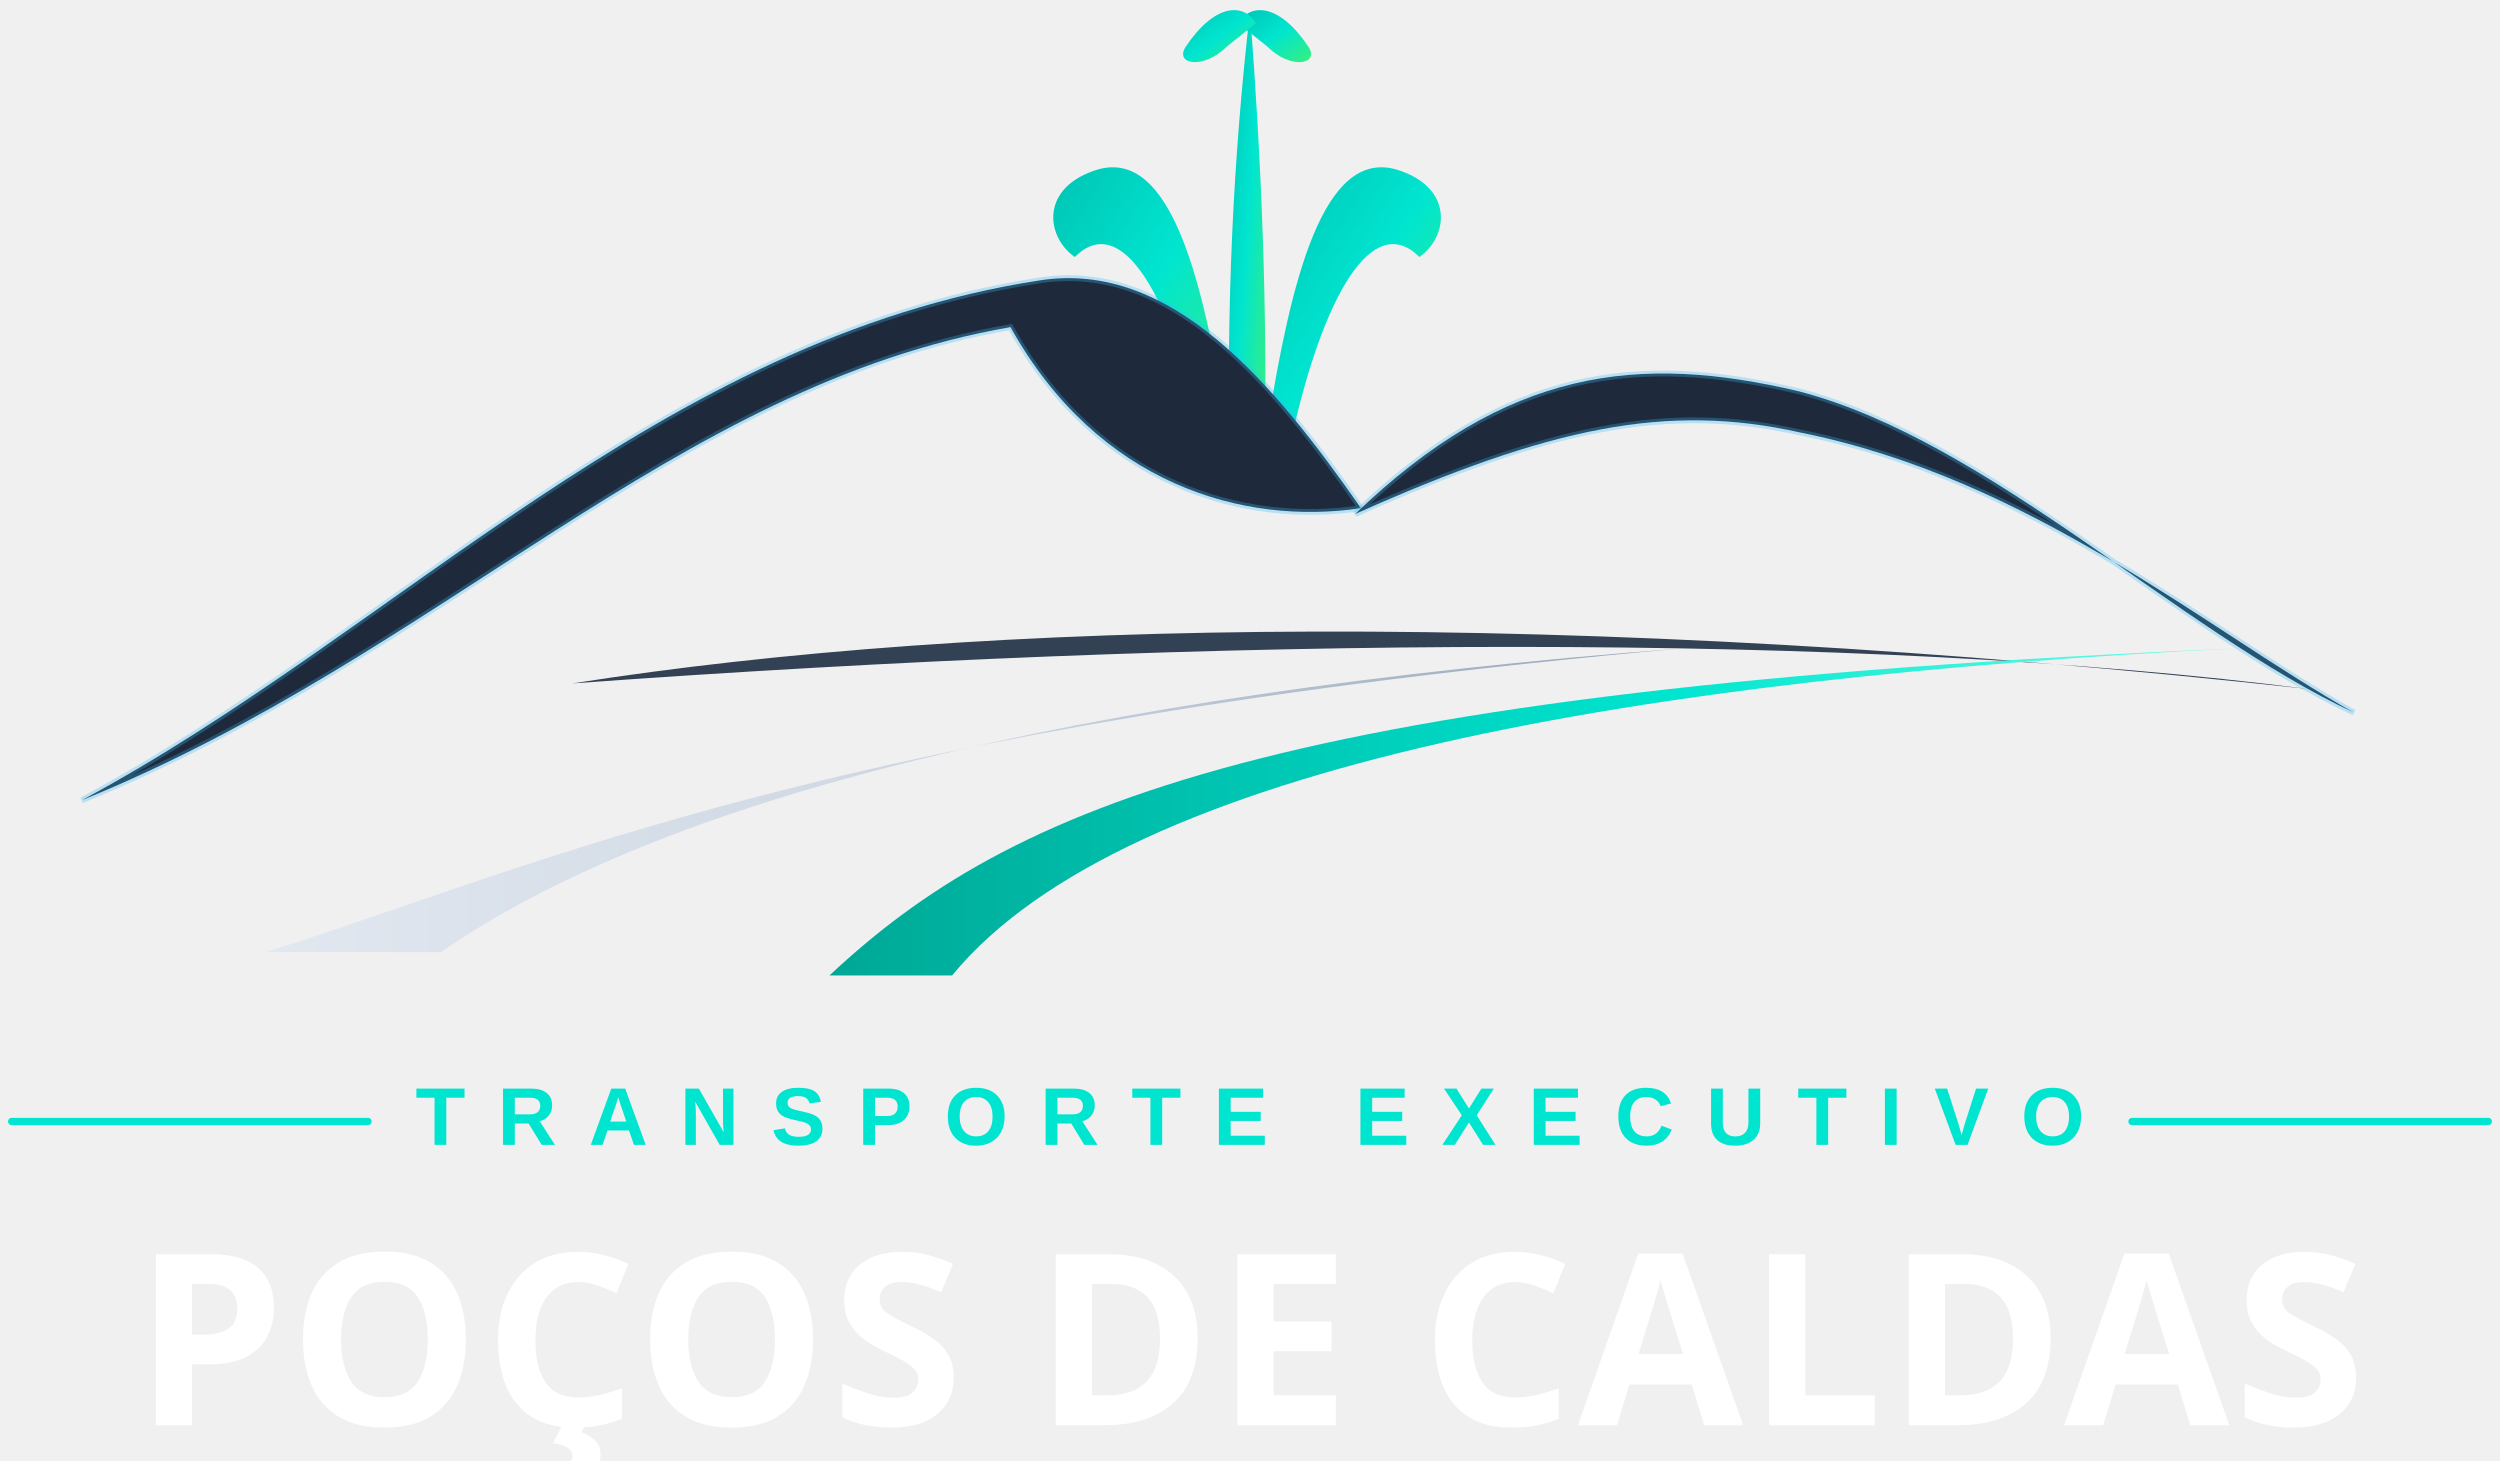
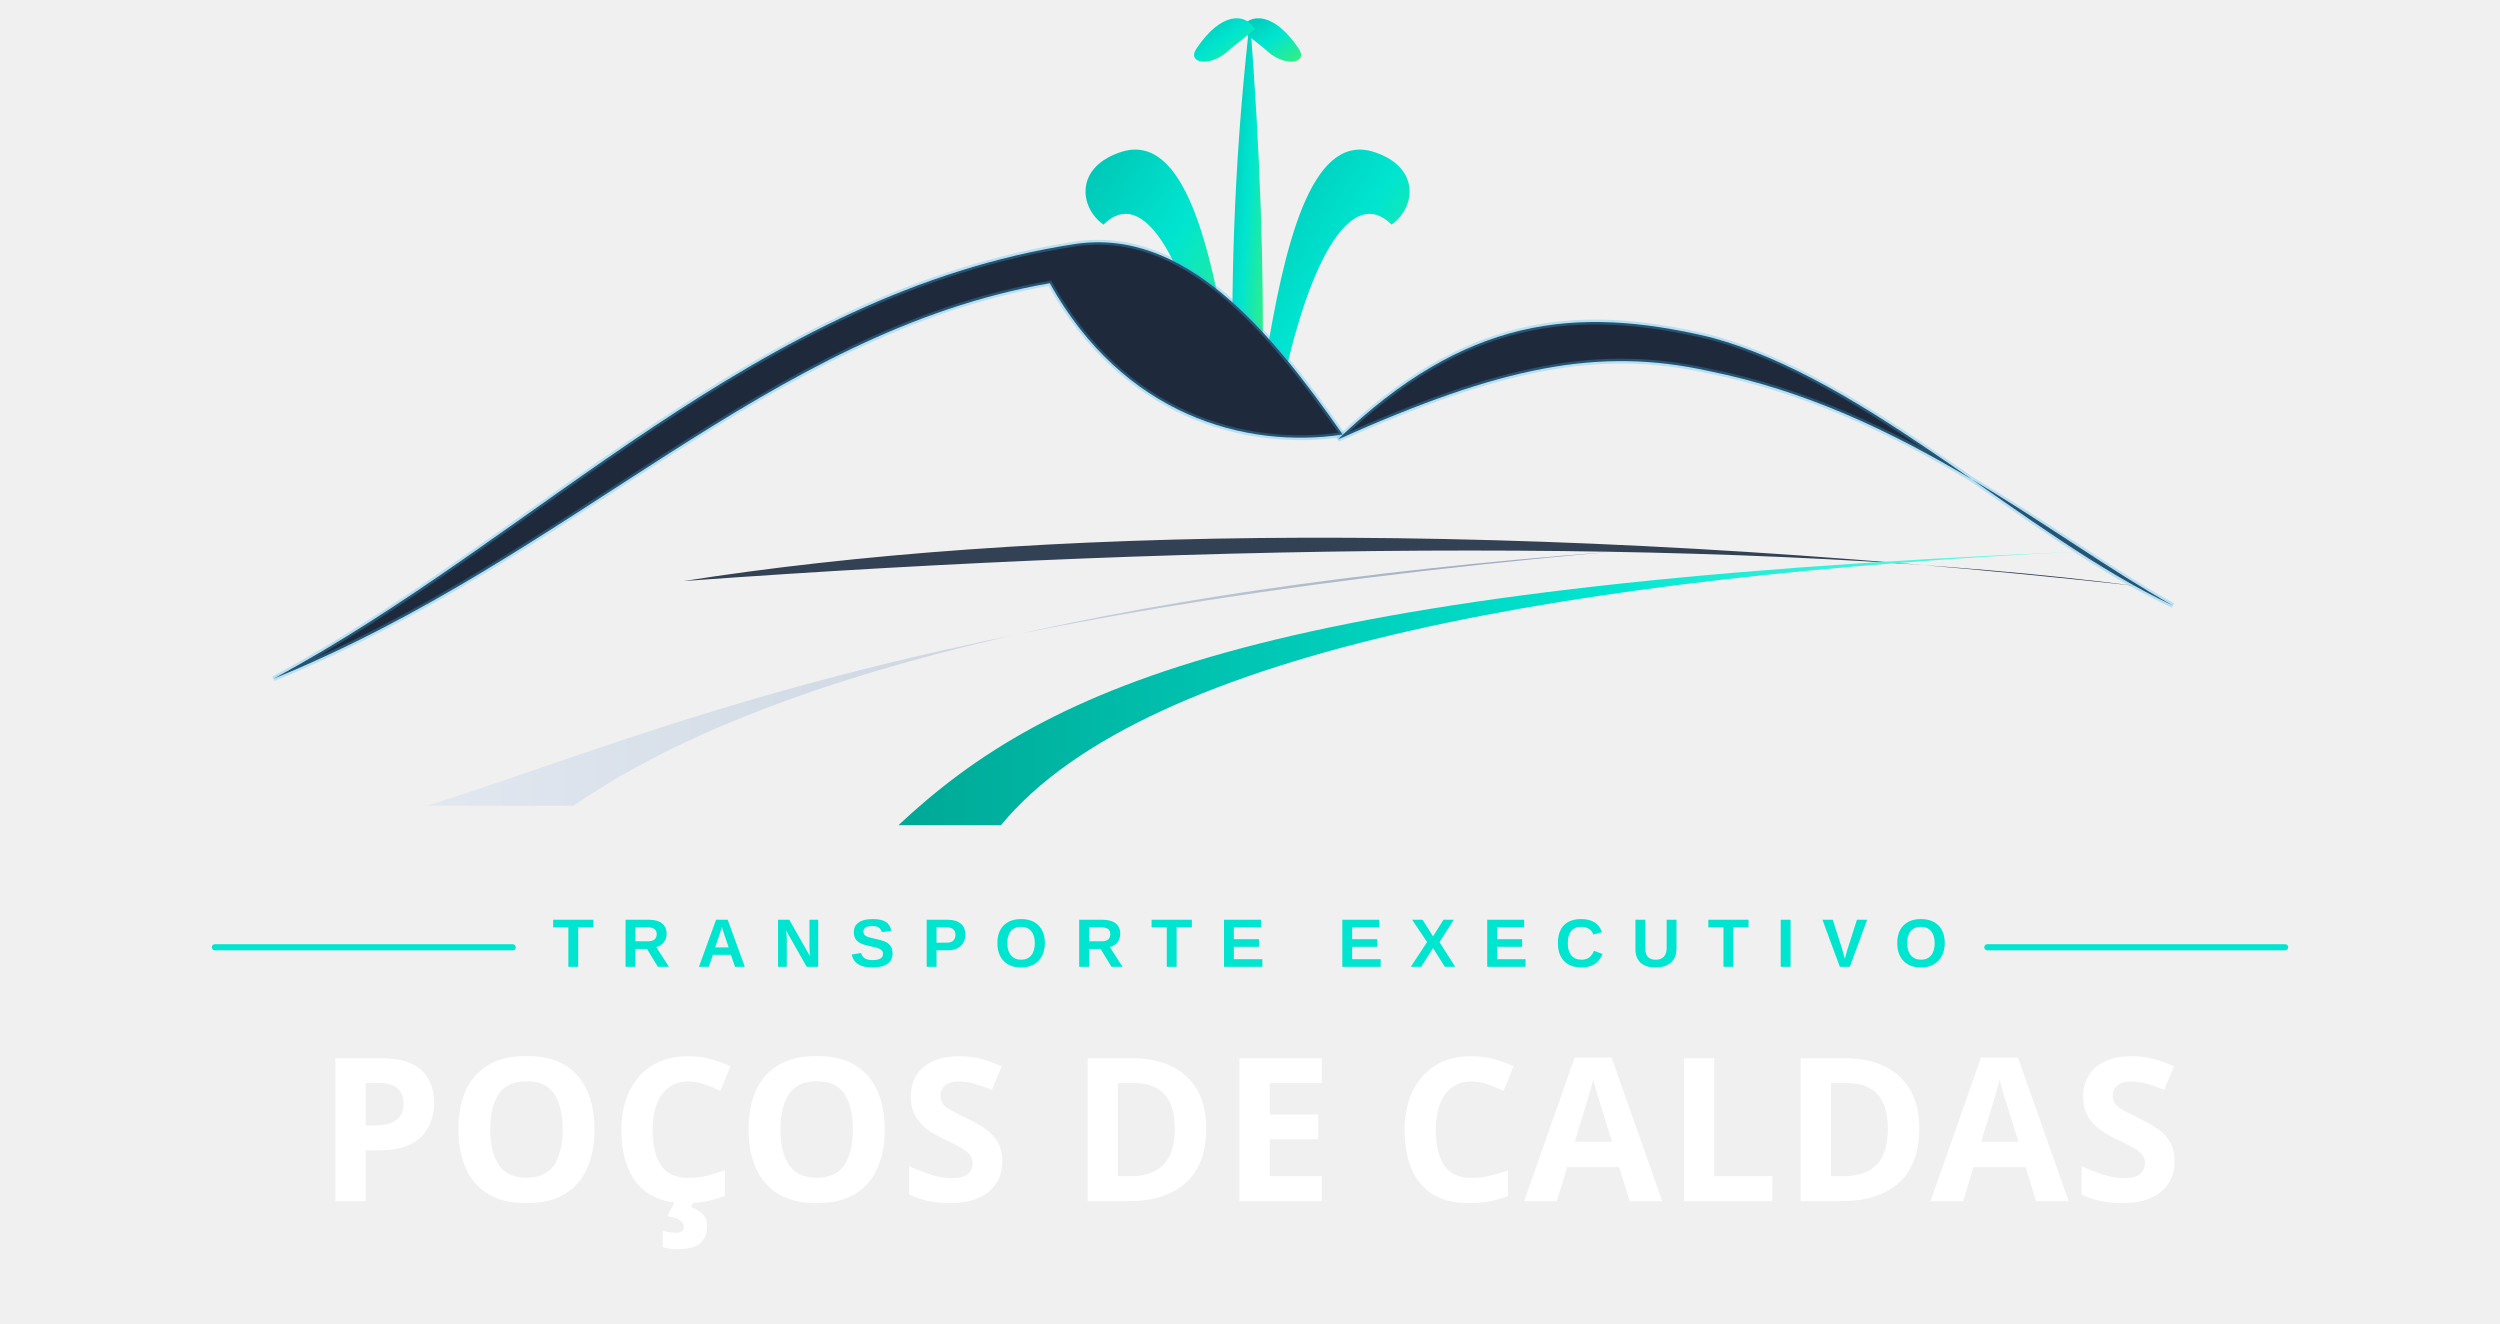
- <svg xmlns="http://www.w3.org/2000/svg" viewBox="84 4 856 500" width="100%" height="100%">
+ <svg xmlns="http://www.w3.org/2000/svg" viewBox="0 0 1024 542" width="100%" height="100%">
  <defs>
    <linearGradient id="tealGradW" x1="0%" y1="0%" x2="100%" y2="100%">
      <stop offset="0%" stop-color="#00C4B4" />
      <stop offset="50%" stop-color="#00E5D0" />
      <stop offset="100%" stop-color="#38EF7D" />
    </linearGradient>
    <linearGradient id="roadSilverW" x1="0%" y1="0%" x2="100%" y2="0%">
      <stop offset="0%" stop-color="#E2E8F0" />
      <stop offset="50%" stop-color="#CBD5E1" />
      <stop offset="100%" stop-color="#94A3B8" />
    </linearGradient>
    <linearGradient id="roadTealW" x1="0%" y1="0%" x2="100%" y2="0%">
      <stop offset="0%" stop-color="#00A896" />
      <stop offset="60%" stop-color="#00E5D0" />
      <stop offset="100%" stop-color="#70FFE7" />
    </linearGradient>
  </defs>
  <g id="geyser-w">
    <path d="M 505 160 C 504 110, 506 60, 512 8 C 516 60, 518 110, 517 160 Z" fill="url(#tealGradW)" />
    <path d="M 508 12 C 512 5, 522 5, 532 20 C 536 26, 526 28, 518 20 Z" fill="url(#tealGradW)" />
    <path d="M 514 12 C 510 5, 500 5, 490 20 C 486 26, 496 28, 504 20 Z" fill="url(#tealGradW)" />
    <path d="M 504 150 C 496 100, 485 55, 460 62 C 440 68, 442 85, 452 92 C 468 76, 485 105, 496 155 Z" fill="url(#tealGradW)" />
    <path d="M 518 150 C 526 100, 537 55, 562 62 C 582 68, 580 85, 570 92 C 554 76, 537 105, 526 155 Z" fill="url(#tealGradW)" />
  </g>
  <g id="mountains-w" fill="#1E293B" stroke="#38BDF8" stroke-width="2" stroke-opacity="0.3">
    <path d="M 112 278 C 220 220, 310 120, 440 100 C 485 93, 520 135, 550 178 C 510 184, 460 170, 430 116 C 315 136, 235 228, 112 278 Z" />
    <path d="M 548 180 C 600 130, 645 125, 700 138 C 765 155, 830 220, 890 248 C 840 220, 780 168, 700 152 C 655 142, 615 150, 548 180 Z" />
  </g>
  <g id="highway-w">
    <path d="M 280 238 C 420 216, 620 212, 875 240 C 720 220, 500 222, 280 238 Z" fill="#334155" />
    <path d="M 368 338 C 430 280, 520 240, 850 226 C 650 236, 470 265, 410 338 Z" fill="url(#roadTealW)" />
    <path d="M 175 330 C 270 300, 370 252, 660 226 C 450 242, 310 278, 235 330 Z" fill="url(#roadSilverW)" />
  </g>
  <g id="subtitle-w" fill="#00E5D0" stroke="#00E5D0">
    <line x1="88" y1="388" x2="210" y2="388" stroke-width="2.5" stroke-linecap="round" />
    <text x="512" y="396" font-family="'Montserrat', 'Segoe UI', 'Helvetica Neue', Arial, sans-serif" font-size="28" font-weight="700" letter-spacing="11" text-anchor="middle" stroke="none">TRANSPORTE EXECUTIVO</text>
    <line x1="814" y1="388" x2="936" y2="388" stroke-width="2.5" stroke-linecap="round" />
  </g>
  <g id="title-w" fill="#FFFFFF">
    <text x="512" y="492" font-family="'Montserrat', 'Segoe UI', 'Arial Black', sans-serif" font-size="82" font-weight="900" letter-spacing="1.5" text-anchor="middle">POÇOS DE CALDAS</text>
  </g>
</svg>
